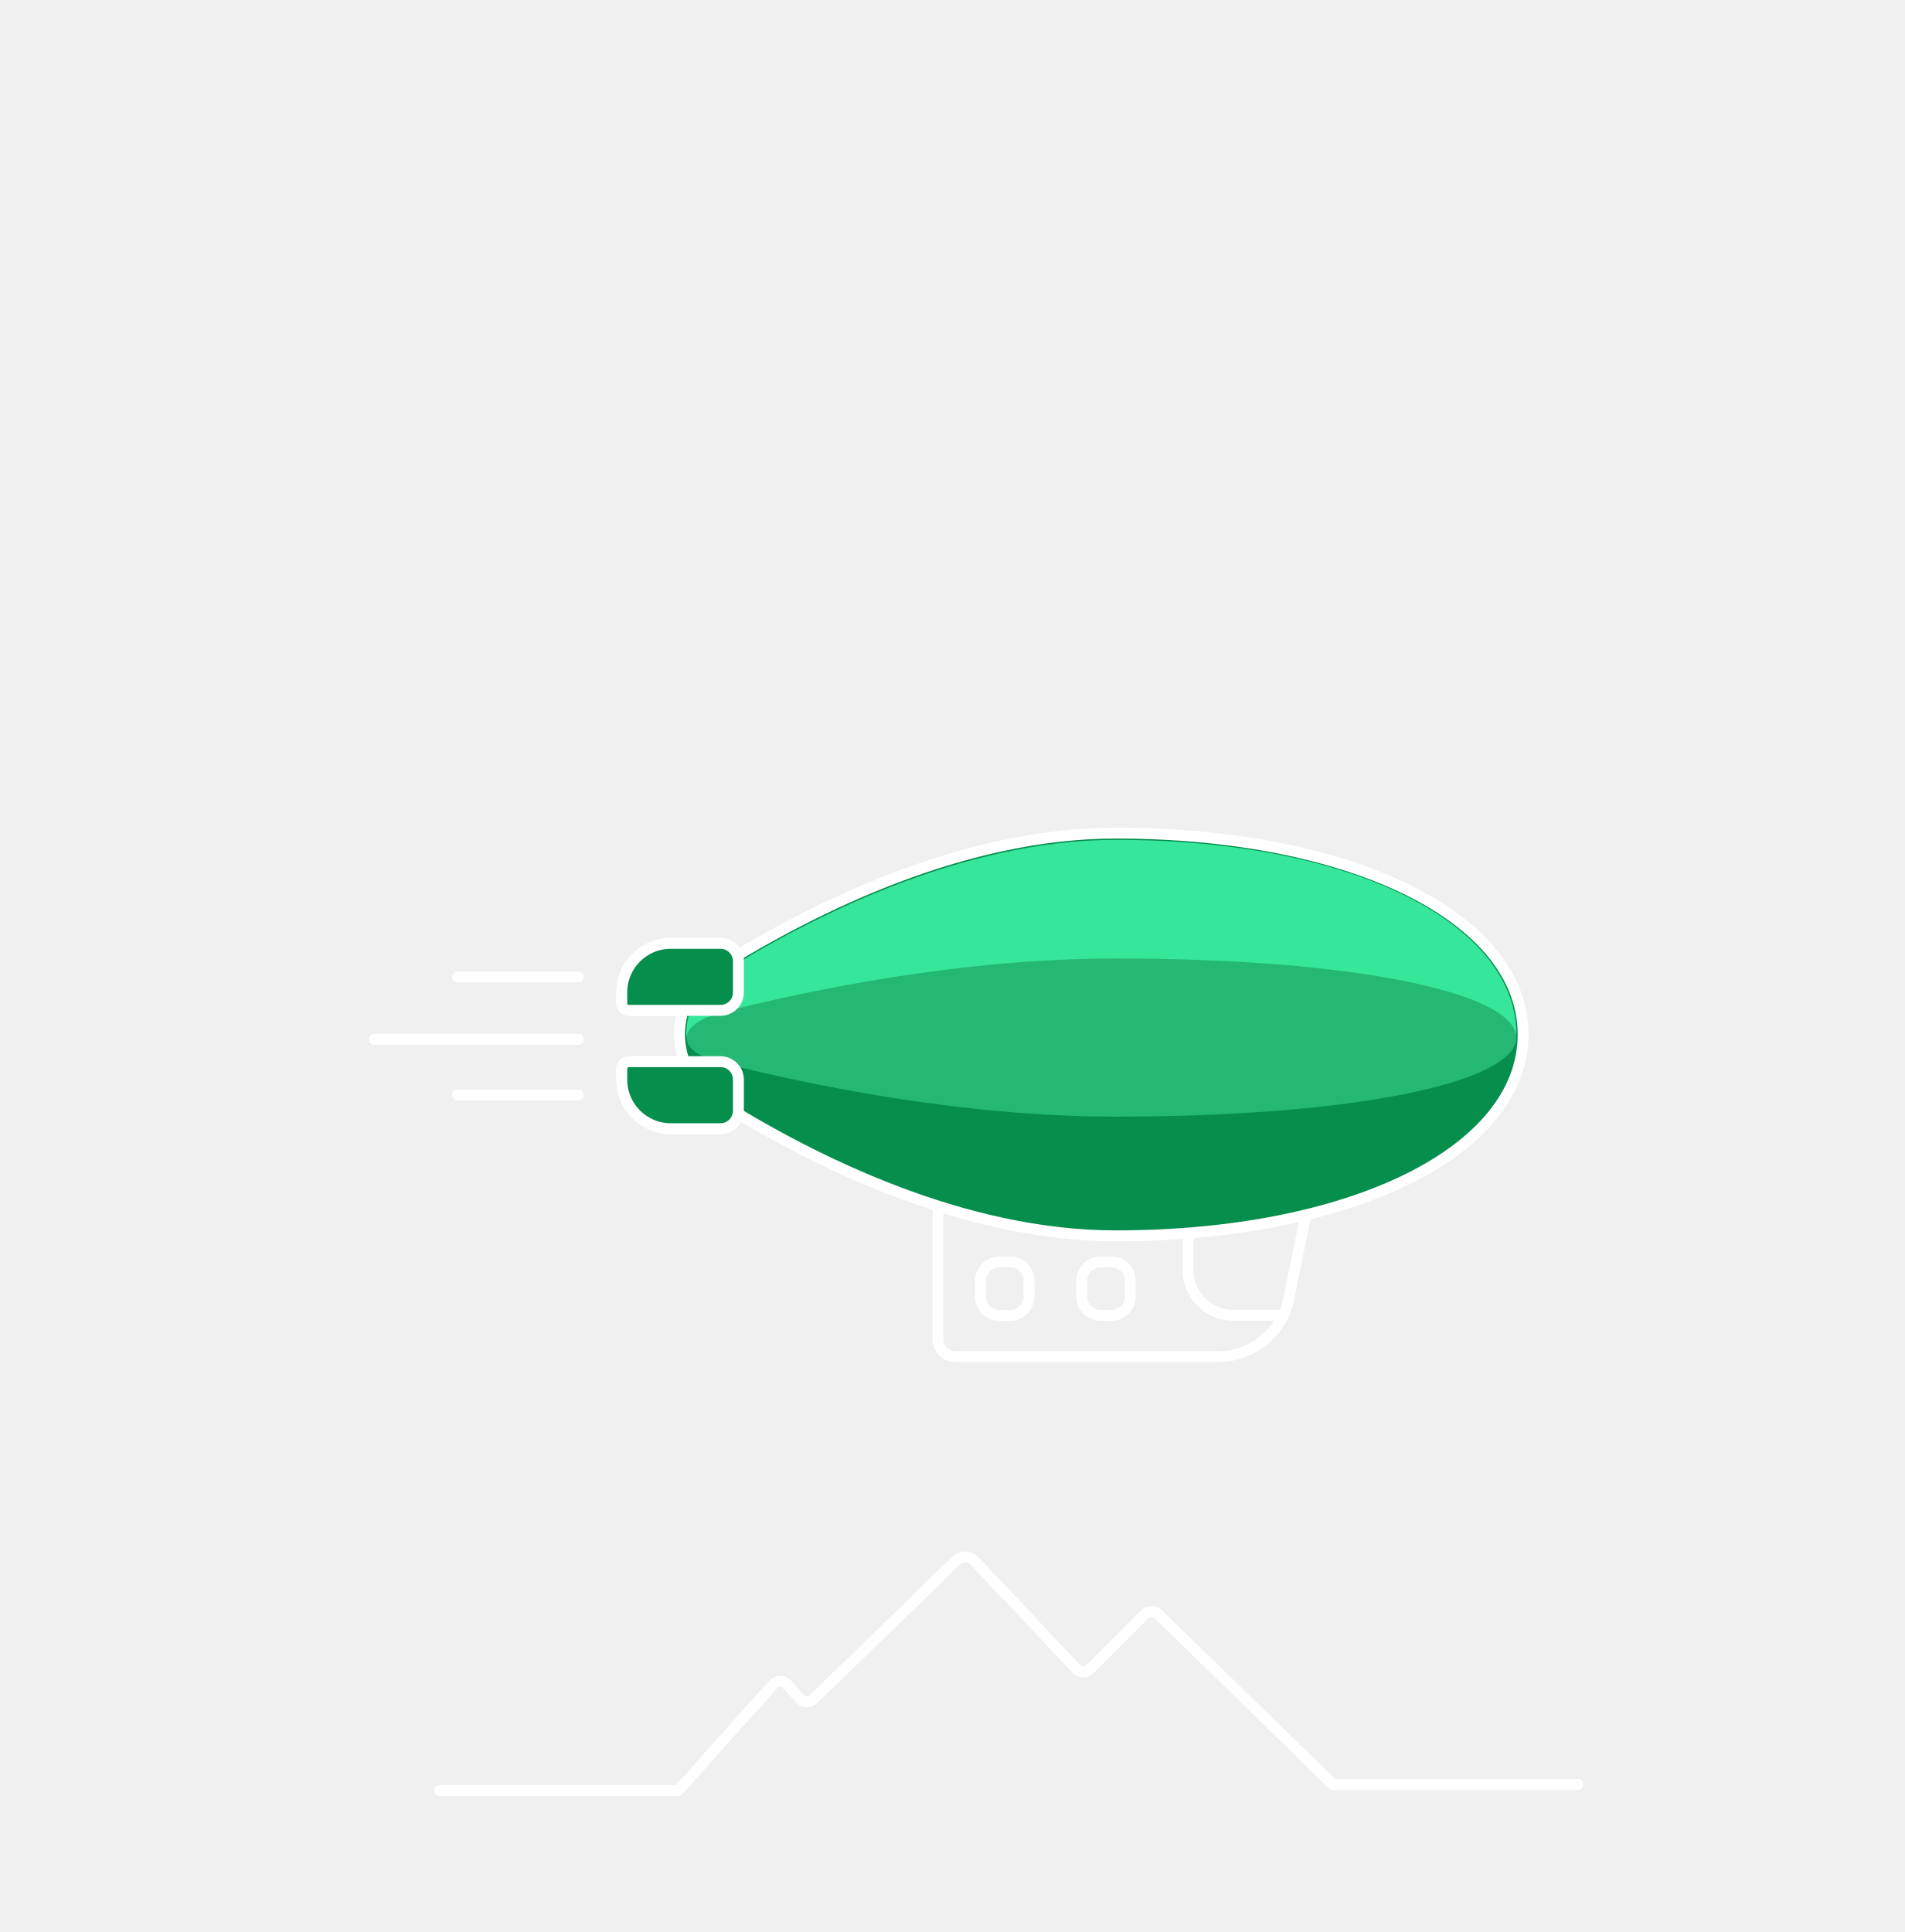
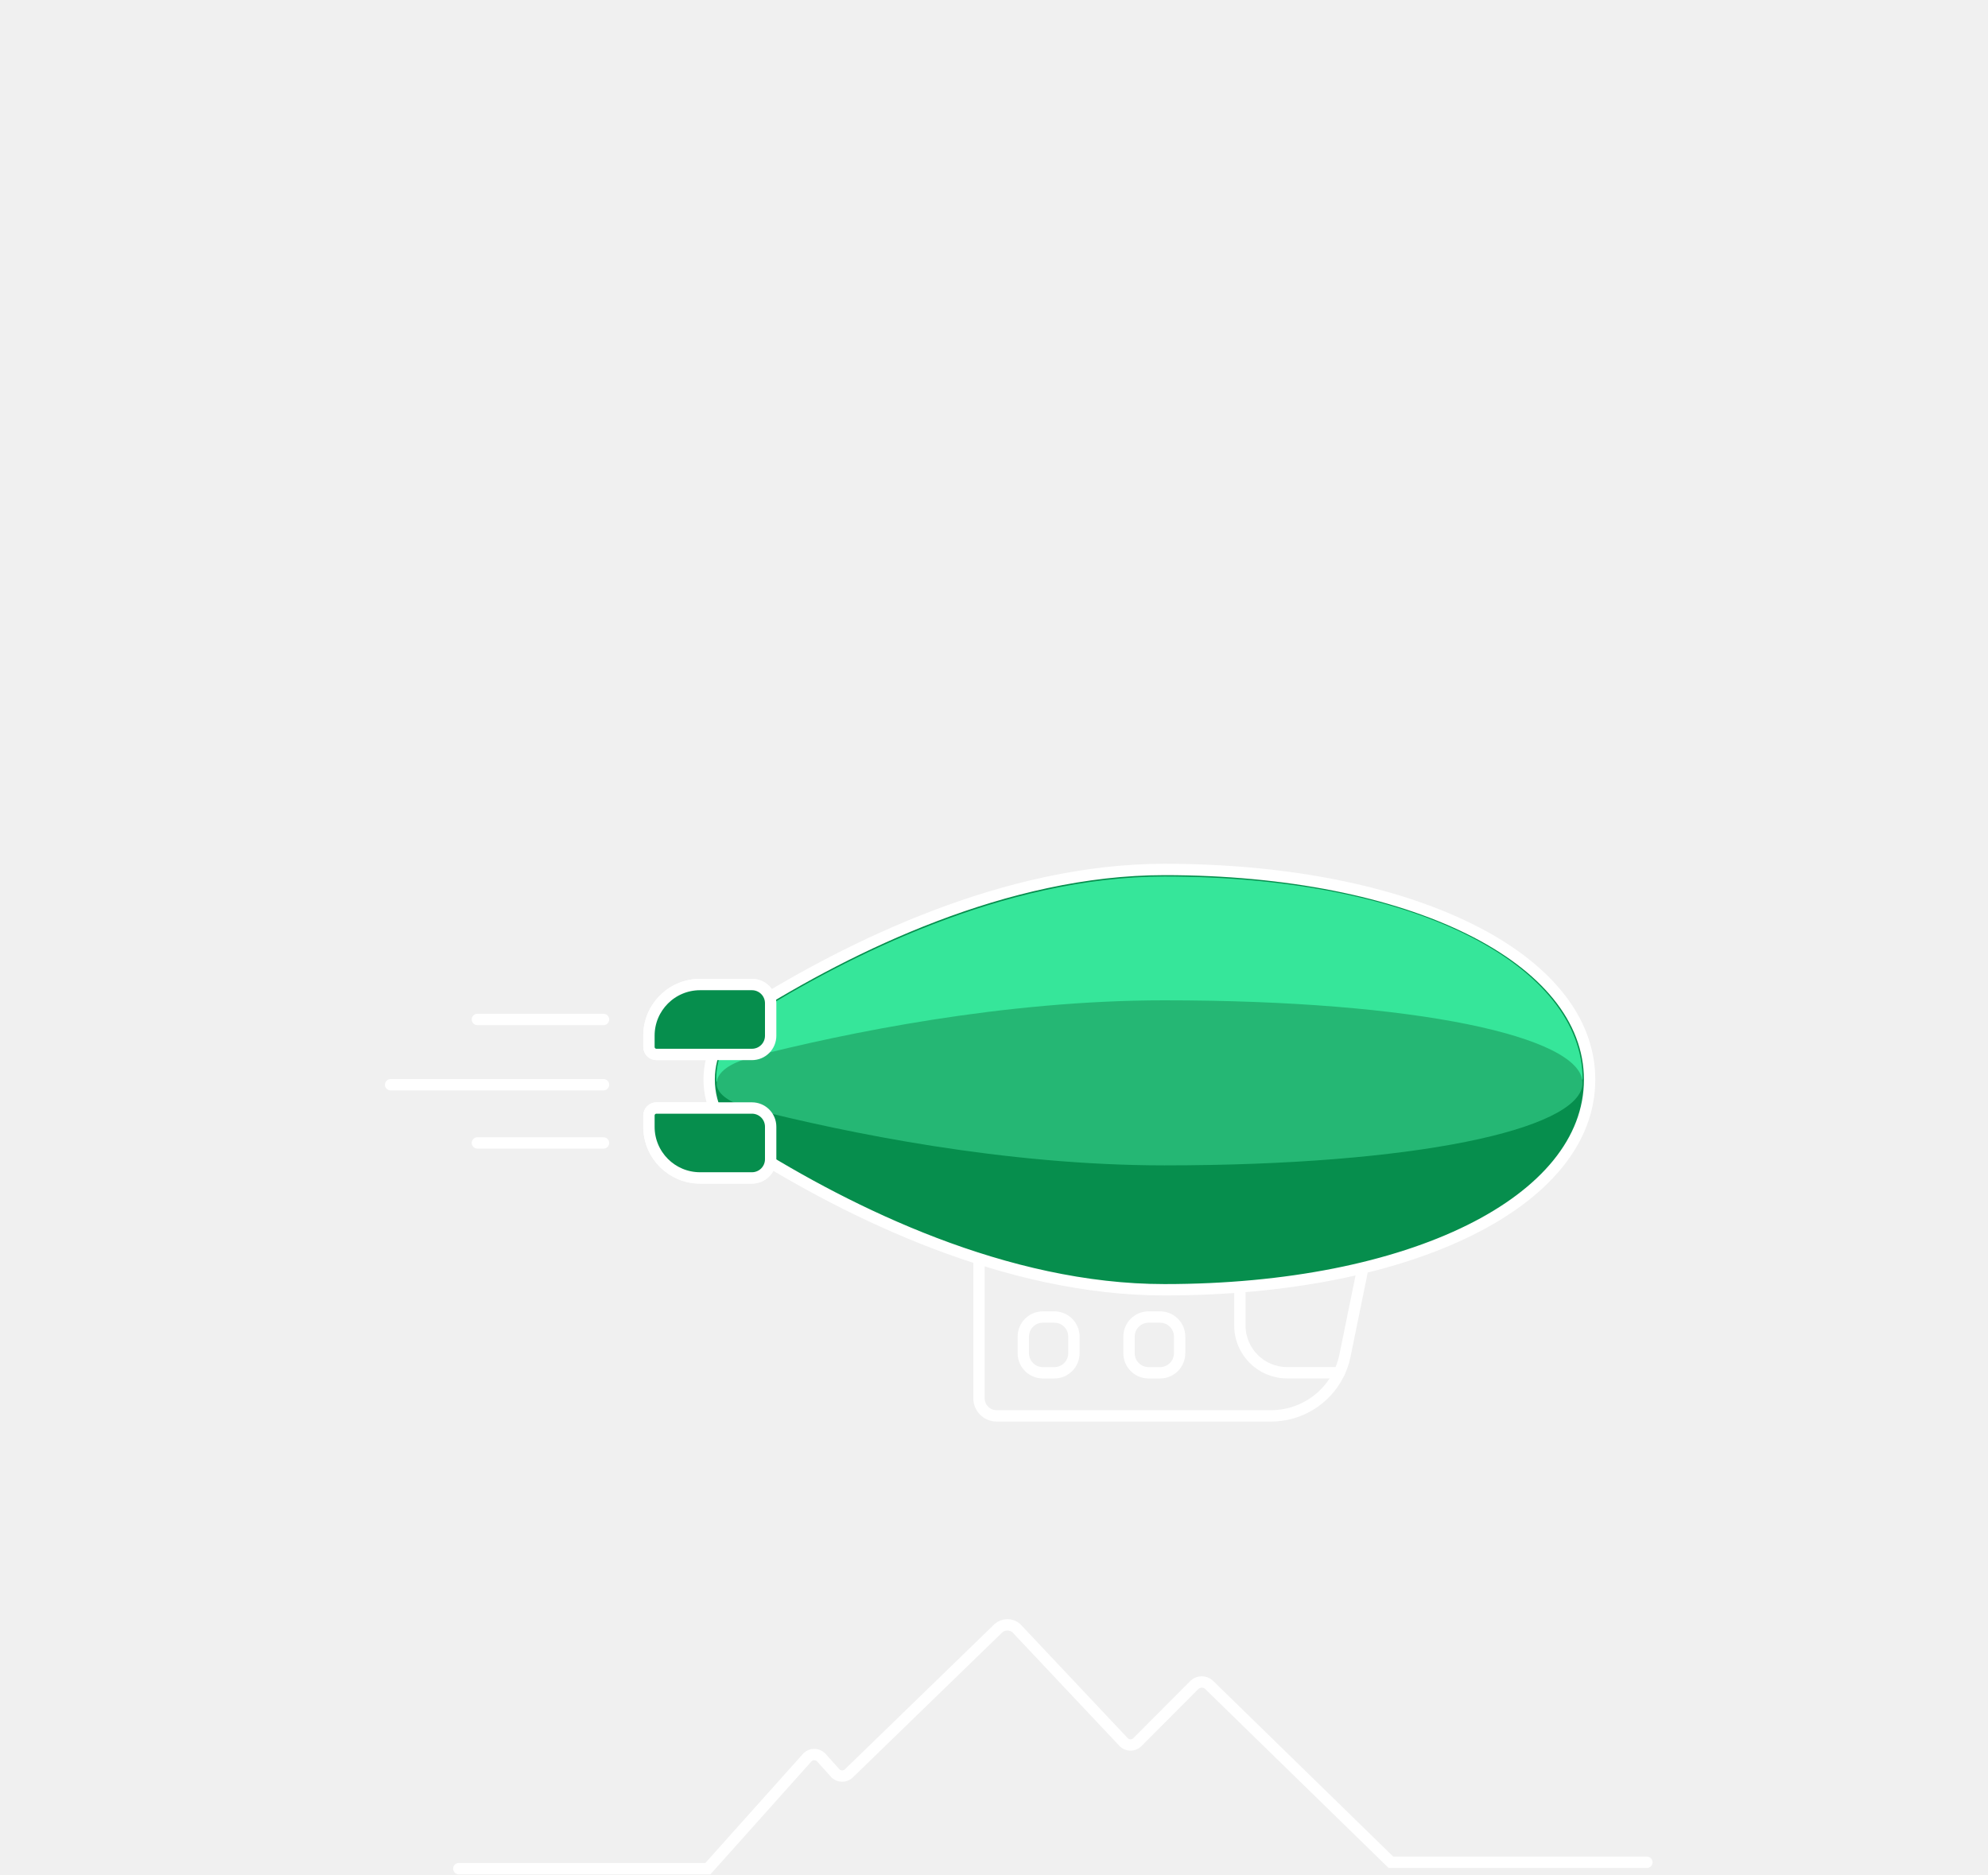
- <svg xmlns="http://www.w3.org/2000/svg" viewBox="0 0 350 355" preserveAspectRatio="xMidYMin">
+ <svg xmlns="http://www.w3.org/2000/svg" viewBox="0 0 350 330" preserveAspectRatio="xMidYMin">
  <g>
    <animate attributeType="CSS" attributeName="opacity" values="1; 0" keyTimes="0; 1" dur="0.3s" fill="freeze" begin="start.begin + 2.5s" />
    <g>
      <animateTransform attributeName="transform" type="scale" values="1 1; 1 0.98; 1 1" dur="1s" repeatCount="3" fill="freeze" begin="0s" id="start" />
      <path d="M175.44,249.28h48.36a13.27,13.27,0,0,0,13-10.65l3.74-18.32H172.36v25.89A3.09,3.09,0,0,0,175.44,249.28Z" fill="none" stroke="#fff" stroke-linecap="round" stroke-linejoin="round" stroke-width="2" />
      <path d="M235.79,241.69h-9.22a8.31,8.31,0,0,1-8.28-8.31V220.31" fill="none" stroke="#fff" stroke-linecap="round" stroke-miterlimit="10" stroke-width="2" />
      <path d="M185.64,231.88h-2.05a3.45,3.45,0,0,0-3.43,3.45v2.92a3.45,3.45,0,0,0,3.43,3.45h2.05a3.45,3.45,0,0,0,3.43-3.45v-2.92A3.45,3.45,0,0,0,185.64,231.88Z" fill="none" stroke="#fff" stroke-linecap="round" stroke-linejoin="round" stroke-width="2" />
    </g>
    <g>
      <animateTransform attributeName="transform" type="translate" values="0 0; 0 -3; 0 0; 0 3; 0 0" dur="2s" repeatCount="2" begin="start.begin" />
      <path d="M123.23,173.34h9.16a3.29,3.29,0,0,1,3.29,3.3v5.71a3.29,3.29,0,0,1-3.29,3.3H115.57a1.32,1.32,0,0,1-1.32-1.32v-2a9,9,0,0,1,9-9" fill="#068e4d" />
      <path d="M123.23,173.34h9.16a3.29,3.29,0,0,1,3.29,3.3v5.71a3.29,3.29,0,0,1-3.29,3.3H115.57a1.32,1.32,0,0,1-1.32-1.32v-2A9,9,0,0,1,123.23,173.34Z" fill="none" stroke="#fff" stroke-linecap="round" stroke-linejoin="round" stroke-width="2" />
      <path d="M123.23,207.39h9.16a3.29,3.29,0,0,0,3.29-3.3v-5.71a3.29,3.29,0,0,0-3.29-3.3H115.57a1.32,1.32,0,0,0-1.32,1.32v2a9,9,0,0,0,9,9" fill="#068e4d" />
      <path d="M123.23,207.39h9.16a3.29,3.29,0,0,0,3.29-3.3v-5.71a3.29,3.29,0,0,0-3.29-3.3H115.57a1.32,1.32,0,0,0-1.32,1.32v2A9,9,0,0,0,123.23,207.39Z" fill="none" stroke="#fff" stroke-linecap="round" stroke-linejoin="round" stroke-width="2" />
    </g>
    <path d="M205,227.08c43.38,0,74.86-15.55,74.86-37s-31.48-37-74.86-37c-27.94,0-55.36,13.53-73.46,24.87a14.3,14.3,0,0,0,0,24.21c18.09,11.33,45.52,24.87,73.46,24.87" fill="#068e4d" />
    <path d="M205,227.08c43.38,0,74.86-15.55,74.86-37s-31.48-37-74.86-37c-27.94,0-55.36,13.53-73.46,24.87a14.3,14.3,0,0,0,0,24.21C149.63,213.54,177.06,227.08,205,227.08Z" fill="none" stroke="#fff" stroke-width="2" />
    <path d="M127.612 183.901C126.546 185.908 126.028 188.159 126.11 190.43C126.11 190.3 278.63 190.19 278.63 190.07C278.63 170.32 249.8 154.32 204.99 154.32C176.76 154.32 148.92 168.5 132.18 179C130.253 180.204 128.678 181.894 127.612 183.901Z" fill="#36E69A" />
    <path d="M132.18,195.12c16.74,4.27,44.58,10,72.81,10,44.14,0,72.75-6.32,73.6-14.18-0.86,19.34-29.45,34.86-73.6,34.86-28.23,0-56.07-14.19-72.81-24.68a12.88,12.88,0,0,1-6-10.18c0.26,1.61,2.26,3.18,6,4.14" fill="#068e4d" />
    <path d="M132.18 186.12C148.92 181.85 176.76 176.12 204.99 176.12C249.52 176.12 278.25 182.55 278.6 190.5C278.6 190.67 278.6 190.84 278.6 191.01C277.75 198.87 249.15 205.18 205 205.18C176.77 205.18 148.93 199.42 132.19 195.18C128.4 194.18 126.4 192.65 126.19 191.05V190.54C126.32 188.85 128.34 187.18 132.29 186.17" fill="#25b774">
      <animate begin="start.begin" repeatCount="2" attributeName="d" dur="2s" values="         M132.18 186.12C148.92 181.85 176.76 176.12 204.99 176.12C249.52 176.12 278.25 182.55 278.6 190.5C278.6 190.67 278.6 190.84 278.6 191.01C277.75 198.87 249.15 205.18 205 205.18C176.77 205.18 148.93 199.42 132.19 195.18C128.4 194.18 126.4 192.65 126.19 191.05V190.54C126.32 188.85 128.34 187.18 132.29 186.17;         M132.18 186.12C148.92 181.85 176.77 181.5 205 181.5C249.53 181.5 278.25 182.55 278.6 190.5C278.6 190.67 278.6 190.84 278.6 191.01C277.75 198.87 249.15 207.5 205 207.5C176.77 207.5 148.93 199.42 132.19 195.18C128.4 194.18 126.4 192.65 126.19 191.05V190.54C126.32 188.85 128.34 187.18 132.29 186.17;         M132.18 186.12C148.92 181.85 176.76 176.12 204.99 176.12C249.52 176.12 278.25 182.55 278.6 190.5C278.6 190.67 278.6 190.84 278.6 191.01C277.75 198.87 249.15 205.18 205 205.18C176.77 205.18 148.93 199.42 132.19 195.18C128.4 194.18 126.4 192.65 126.19 191.05V190.54C126.32 188.85 128.34 187.18 132.29 186.17;         M132.18 186.12C148.92 181.85 176.77 172 205 172C249.53 172 278.25 182.55 278.6 190.5C278.6 190.67 278.6 190.84 278.6 191.01C277.75 198.87 249.15 200.5 205 200.5C176.77 200.5 148.93 199.42 132.19 195.18C128.4 194.18 126.4 192.65 126.19 191.05V190.54C126.32 188.85 128.34 187.18 132.29 186.17;         M132.18 186.12C148.92 181.85 176.76 176.12 204.99 176.12C249.52 176.12 278.25 182.55 278.6 190.5C278.6 190.67 278.6 190.84 278.6 191.01C277.75 198.87 249.15 205.18 205 205.18C176.77 205.18 148.93 199.42 132.19 195.18C128.4 194.18 126.4 192.65 126.19 191.05V190.54C126.32 188.85 128.34 187.18 132.29 186.17         " />
    </path>
    <g>
      <animateTransform attributeName="transform" type="translate" values="0 0; 0 3; 0 0; 0 -3; 0 0" dur="2s" begin="start.begin" repeatCount="2" />
      <path d="M123.23,173.34h9.16a3.29,3.29,0,0,1,3.29,3.3v5.71a3.29,3.29,0,0,1-3.29,3.3H115.57a1.32,1.32,0,0,1-1.32-1.32v-2a9,9,0,0,1,9-9" fill="#068e4d" />
      <path d="M123.23,173.34h9.16a3.29,3.29,0,0,1,3.29,3.3v5.71a3.29,3.29,0,0,1-3.29,3.3H115.57a1.32,1.32,0,0,1-1.32-1.32v-2A9,9,0,0,1,123.23,173.34Z" fill="none" stroke="#fff" stroke-linecap="round" stroke-linejoin="round" stroke-width="2" />
      <path d="M123.23,207.39h9.16a3.29,3.29,0,0,0,3.29-3.3v-5.71a3.29,3.29,0,0,0-3.29-3.3H115.57a1.32,1.32,0,0,0-1.32,1.32v2a9,9,0,0,0,9,9" fill="#068e4d" />
      <path d="M123.23,207.39h9.16a3.29,3.29,0,0,0,3.29-3.3v-5.71a3.29,3.29,0,0,0-3.29-3.3H115.57a1.32,1.32,0,0,0-1.32,1.32v2A9,9,0,0,0,123.23,207.39Z" fill="none" stroke="#fff" stroke-linecap="round" stroke-linejoin="round" stroke-width="2" />
    </g>
    <line x1="106.25" y1="179.49" x2="84.05" y2="179.49" fill="none" stroke="#fff" stroke-linecap="round" stroke-miterlimit="10" stroke-width="2">
      <animate repeatCount="indefinite" attributeName="x2" dur="0.4s" begin="start.begin" values="84.05; 88; 84.05" />
    </line>
    <line x1="106.25" y1="201.23" x2="84.05" y2="201.23" fill="none" stroke="#fff" stroke-linecap="round" stroke-miterlimit="10" stroke-width="2">
      <animate repeatCount="indefinite" attributeName="x2" dur="0.4s" begin="start.begin" values="84.05; 90; 84.05" />
    </line>
    <line x1="106.25" y1="190.98" x2="68.77" y2="190.98" fill="none" stroke="#fff" stroke-linecap="round" stroke-miterlimit="10" stroke-width="2">
      <animate repeatCount="indefinite" attributeName="x2" dur="0.5s" begin="start.begin" values="68.77; 75; 68.77" />
    </line>
  </g>
  <g>
    <animateTransform attributeName="transform" type="scale" values="1 1; 1 0.98; 1 1;" dur="1s" repeatCount="2" begin="start.begin" fill="freeze" />
    <animate attributeType="CSS" attributeName="opacity" values="0;" begin="start.begin +2.25s" fill="freeze" />
    <path d="M204.25 231.88H202.2C201.288 231.885 200.416 232.251 199.773 232.898C199.131 233.544 198.77 234.418 198.77 235.33V238.25C198.77 239.162 199.131 240.036 199.773 240.682C200.416 241.329 201.288 241.695 202.2 241.7H204.25C205.162 241.695 206.034 241.329 206.677 240.682C207.319 240.036 207.68 239.162 207.68 238.25V235.33C207.681 234.878 207.594 234.431 207.422 234.013C207.25 233.595 206.998 233.215 206.68 232.895C206.361 232.574 205.983 232.32 205.566 232.146C205.149 231.972 204.702 231.881 204.25 231.88V231.88Z" fill="none" stroke="white" stroke-width="2" stroke-linecap="round" stroke-linejoin="round">
      <animate attributeName="d" begin="start.begin + 2s" dur="0.5s" values="           M204.25 231.88H202.2C201.288 231.885 200.416 232.251 199.773 232.898C199.131 233.544 198.77 234.418 198.77 235.33V238.25C198.77 239.162 199.131 240.036 199.773 240.682C200.416 241.329 201.288 241.695 202.2 241.7H204.25C205.162 241.695 206.034 241.329 206.677 240.682C207.319 240.036 207.68 239.162 207.68 238.25V235.33C207.681 234.878 207.594 234.431 207.422 234.013C207.25 233.595 206.998 233.215 206.68 232.895C206.361 232.574 205.983 232.32 205.566 232.146C205.149 231.972 204.702 231.881 204.25 231.88V231.88Z;           M272.367 152H260.633C255.415 152.04 250.422 154.796 246.743 159.668C243.065 164.539 241 171.129 241 177.998V200.002C241 206.871 243.065 213.461 246.743 218.332C250.422 223.204 255.415 225.96 260.633 226H272.367C277.584 225.96 282.578 223.204 286.257 218.332C289.935 213.461 292 206.871 292 200.002V177.998C292.007 174.594 291.506 171.221 290.523 168.072C289.541 164.923 288.096 162.06 286.273 159.646C284.45 157.232 282.284 155.314 279.898 154.002C277.512 152.69 274.953 152.01 272.367 152V152Z;           " fill="freeze" />
    </path>
  </g>
  <g opacity="0">
    <animateTransform attributeName="transform" type="translate" values="0 0; -250 0;" dur="1.5s" begin="start.begin" fill="freeze" />
    <animate attributeType="CSS" attributeName="opacity" values="1; 1; 0;" keyTimes="0; 0.8; 1" dur="1.5s" begin="start.begin" fill="freeze" />
    <path d="M265.77 97.54H301.06C301.06 94.251 302.366 91.097 304.692 88.772C307.017 86.446 310.171 85.14 313.46 85.14C316.749 85.14 319.903 86.446 322.228 88.772C324.554 91.097 325.86 94.251 325.86 97.54H343.79" fill="none" stroke="white" stroke-width="2" stroke-miterlimit="10" stroke-linecap="round" />
    <g>
      <animateTransform attributeName="transform" type="translate" values="0 0; 20 0;" dur="1.5s" begin="start.begin" fill="freeze" />
      <path d="M271.95 107.8H334.86" stroke="white" stroke-width="2" stroke-miterlimit="10" stroke-linecap="round" />
    </g>
  </g>
  <g opacity="0">
    <animateTransform attributeName="transform" type="translate" values="0 0; -230 0;" dur="1.5s" begin="start.begin + 1s" fill="freeze" />
    <animate attributeType="CSS" attributeName="opacity" values="0; 0; 1; 1; 0;" keyTimes="0; 0.4; 0.6; 0.9; 1" dur="2.5s" begin="start.begin" fill="freeze" />
    <path d="M313.75 82.91H286.39C286.39 79.621 285.084 76.467 282.758 74.142C280.433 71.816 277.279 70.51 273.99 70.51C270.701 70.51 267.547 71.816 265.222 74.142C262.896 76.467 261.59 79.621 261.59 82.91H243.65" fill="none" stroke="white" stroke-width="2" stroke-miterlimit="10" stroke-linecap="round" />
    <path d="M322.01 82.91H344.21" stroke="white" stroke-width="2" stroke-miterlimit="10" stroke-linecap="round" />
    <g>
      <animateTransform attributeName="transform" type="translate" values="0 0; 20 0;" dur="1.5s" begin="start.begin + 1s" fill="freeze" />
      <path d="M293.96 93.19H333.74" stroke="white" stroke-width="2" stroke-miterlimit="10" stroke-linecap="round" />
    </g>
  </g>
  <g>
    <animate attributeType="CSS" attributeName="opacity" values="1; 0;" dur="0.1s" begin="start.begin + 2.5s" fill="freeze" />
    <path d="M289.94 327.88H244.88L212.8 296.58C212.459 296.292 212.027 296.134 211.58 296.134C211.133 296.134 210.701 296.292 210.36 296.58L200.16 306.81C199.847 307.08 199.448 307.229 199.035 307.229C198.622 307.229 198.223 307.08 197.91 306.81L178.91 286.64C178.477 286.273 177.928 286.072 177.36 286.072C176.792 286.072 176.243 286.273 175.81 286.64L149.39 312.28C149.078 312.552 148.679 312.702 148.265 312.702C147.851 312.702 147.452 312.552 147.14 312.28L144.51 309.36C144.195 309.071 143.783 308.911 143.355 308.911C142.927 308.911 142.515 309.071 142.2 309.36L124.63 329H80.78" fill="none" stroke="#fff" stroke-linecap="round" stroke-miterlimit="10" stroke-width="2">
      <animate attributeName="d" dur="0.5s" begin="start.begin + 2s" values="           M289.94 327.88H244.88L212.8 296.58C212.459 296.292 212.027 296.134 211.58 296.134C211.133 296.134 210.701 296.292 210.36 296.58L200.16 306.81C199.847 307.08 199.448 307.229 199.035 307.229C198.622 307.229 198.223 307.08 197.91 306.81L178.91 286.64C178.477 286.273 177.928 286.072 177.36 286.072C176.792 286.072 176.243 286.273 175.81 286.64L149.39 312.28C149.078 312.552 148.679 312.702 148.265 312.702C147.851 312.702 147.452 312.552 147.14 312.28L144.51 309.36C144.195 309.071 143.783 308.911 143.355 308.911C142.927 308.911 142.515 309.071 142.2 309.36L124.63 329H80.78;           M289.94 327.88H244.88L216.5 327C216.159 326.712 211.447 327 211 327C210.553 327 206.841 326.712 206.5 327L201.5 328.5C201.187 328.77 197.913 329 197.5 329C197.087 329 195.313 329.27 195 329L184.5 327.5C184.067 327.133 174.568 326 174 326C173.432 326 169.933 326.133 169.5 326.5L156 328C155.688 328.272 149.414 328.5 149 328.5C148.586 328.5 146.312 328.772 146 328.5L144.5 328C144.185 327.711 142.428 327.5 142 327.5C141.572 327.5 139.315 327.711 139 328L124.63 329H80.78;           " fill="freeze" />
    </path>
  </g>
  <g opacity="0">
    <animate attributeType="CSS" attributeName="opacity" values="0; 1;" dur="0.1s" begin="start.begin + 2.5s" fill="freeze" />
    <path d="M289.94,328H200.15c-0.86,0-1.56,0-2.25,0h-19c-1.5,0-2.23,0-3.1,0h-32.3c-1.09,0-1.66,0-2.31,0H80.78" fill="none" stroke="#fff" stroke-linecap="round" stroke-miterlimit="10" stroke-width="2" />
  </g>
  <g opacity="0">
    <animate attributeType="CSS" attributeName="opacity" values="0; 0; 1" keyTimes="0; 0.8; 1" dur="2.5s" begin="start.begin" fill="freeze" />
    <path d="M275 225.43H257.87C253.22 225.409 248.766 223.548 245.484 220.254C242.201 216.96 240.355 212.501 240.35 207.85V170C240.355 165.349 242.201 160.89 245.484 157.596C248.766 154.302 253.22 152.441 257.87 152.42H275C279.649 152.444 284.099 154.306 287.38 157.6C290.661 160.893 292.505 165.351 292.51 170V207.83C292.507 212.481 290.665 216.943 287.384 220.24C284.103 223.538 279.651 225.404 275 225.43V225.43Z" fill="none" stroke="white" stroke-width="2">
      <animate attributeName="d" begin="start.begin + 2s" dur="0.5s" values="           M204.95 242.43H202.503C201.839 242.427 201.202 242.161 200.733 241.691C200.264 241.22 200.001 240.583 200 239.919V234.511C200.001 233.847 200.264 233.21 200.733 232.739C201.202 232.269 201.839 232.003 202.503 232H204.95C205.614 232.003 206.25 232.269 206.719 232.74C207.187 233.21 207.451 233.847 207.451 234.511V239.916C207.451 240.58 207.188 241.218 206.719 241.689C206.25 242.16 205.614 242.426 204.95 242.43V242.43Z;           M275 225.43H257.87C253.22 225.409 248.766 223.548 245.484 220.254C242.201 216.96 240.355 212.501 240.35 207.85V170C240.355 165.349 242.201 160.89 245.484 157.596C248.766 154.302 253.22 152.441 257.87 152.42H275C279.649 152.444 284.099 154.306 287.38 157.6C290.661 160.893 292.505 165.351 292.51 170V207.83C292.507 212.481 290.665 216.943 287.384 220.24C284.103 223.538 279.651 225.404 275 225.43V225.43Z;           " fill="freeze" />
    </path>
  </g>
  <g opacity="0">
    <animateTransform attributeName="transform" type="translate" values="-40 0; -40 0; 0 0;" keyTimes="0; 0.9; 1" dur="3s" begin="start.begin" fill="freeze" />
    <animate attributeType="CSS" attributeName="opacity" values="0; 0; 1;" keyTimes="0; 0.9; 1" dur="3s" begin="start.begin" fill="freeze" />
    <path d="M91.14 327.79C90.563 327.739 90.03 327.463 89.655 327.021C89.281 326.579 89.096 326.007 89.14 325.43L102.8 132.26C103.9 116.77 98 110.34 94.05 107.79C93.826 107.639 93.653 107.425 93.553 107.174C93.452 106.924 93.429 106.649 93.486 106.386C93.543 106.122 93.678 105.881 93.873 105.695C94.068 105.509 94.314 105.385 94.58 105.34C103 104 122.18 104 120 134.19L106.43 326.67C106.379 327.245 106.104 327.777 105.664 328.151C105.225 328.525 104.656 328.712 104.08 328.67L91.14 327.79Z" fill="white" />
    <path d="M124.5 328.17C124.211 328.166 123.926 328.105 123.66 327.991C123.395 327.877 123.155 327.712 122.953 327.504C122.752 327.297 122.593 327.053 122.486 326.784C122.379 326.516 122.326 326.229 122.33 325.94L124.57 132.31C124.76 116.78 118.5 110.7 114.41 108.4C114.18 108.261 113.997 108.057 113.884 107.814C113.771 107.571 113.733 107.299 113.774 107.034C113.816 106.769 113.936 106.522 114.119 106.326C114.302 106.129 114.539 105.991 114.8 105.93C123.16 104.03 142.29 102.93 141.95 133.21L139.7 326.14C139.697 326.429 139.638 326.714 139.525 326.98C139.412 327.246 139.248 327.487 139.042 327.69C138.835 327.892 138.591 328.052 138.323 328.16C138.056 328.268 137.769 328.323 137.48 328.32L124.5 328.17Z" fill="white" />
  </g>
  <g opacity="0">
    <animateTransform attributeName="transform" type="translate" values="-120 0; -120 0; 0 0;" keyTimes="0; 0.9; 1" dur="2.8s" begin="start.begin" fill="freeze" />
    <animate attributeType="CSS" attributeName="opacity" values="0; 0; 1;" keyTimes="0; 0.9; 1" dur="2.8s" begin="start.begin" fill="freeze" />
    <path d="M257.5 259.82H196.76V245.63H251.85C254.479 245.635 256.999 246.684 258.855 248.546C260.711 250.408 261.753 252.931 261.75 255.56C261.747 256.686 261.299 257.766 260.502 258.562C259.706 259.359 258.626 259.807 257.5 259.81" fill="#A67EE5" />
    <path d="M257.5 259.82H196.76V245.63H251.85C254.479 245.635 256.999 246.684 258.855 248.546C260.711 250.408 261.753 252.931 261.75 255.56C261.75 256.688 261.303 257.77 260.506 258.569C259.709 259.367 258.628 259.817 257.5 259.82Z" fill="none" stroke="white" stroke-width="2" stroke-miterlimit="10" />
    <path d="M185.47 328.31H171.5L165.19 286.72H179.16L185.47 328.31Z" fill="#A67EE5" />
    <path d="M185.47 328.31H171.5L165.19 286.72H179.16L185.47 328.31Z" fill="none" stroke="white" stroke-width="2" stroke-miterlimit="10" />
    <path d="M235.03 328.31H221.06L214.76 286.72H228.72L235.03 328.31Z" fill="#A67EE5" />
    <path d="M235.03 328.31H221.06L214.76 286.72H228.72L235.03 328.31Z" fill="none" stroke="white" stroke-width="2" stroke-miterlimit="10" />
    <path d="M281.33 272.45H225.44C224.099 272.45 222.803 271.968 221.788 271.093C220.773 270.217 220.107 269.006 219.91 267.68L209.05 195.44C211.935 193.051 213.989 189.808 214.915 186.178C215.841 182.548 215.592 178.717 214.204 175.238C212.816 171.758 210.36 168.808 207.19 166.812C204.019 164.816 200.298 163.877 196.56 164.13H141.48L141.16 267L156.93 290.35L204.12 298.74C205.472 299.235 206.9 299.489 208.34 299.49H281.34C284.928 299.49 288.37 298.065 290.907 295.527C293.445 292.99 294.87 289.548 294.87 285.96C294.87 282.372 293.445 278.93 290.907 276.393C288.37 273.855 284.928 272.43 281.34 272.43" fill="#A67EE5" />
    <path d="M281.33 272.45H225.44C224.099 272.45 222.803 271.968 221.788 271.093C220.773 270.217 220.107 269.006 219.91 267.68L209.05 195.44C211.935 193.051 213.989 189.808 214.915 186.178C215.841 182.548 215.592 178.717 214.204 175.238C212.816 171.758 210.36 168.808 207.19 166.812C204.019 164.816 200.298 163.877 196.56 164.13H141.48L141.16 267L156.93 290.35L204.12 298.74C205.472 299.235 206.9 299.489 208.34 299.49H281.34C284.836 299.354 288.143 297.87 290.568 295.348C292.992 292.826 294.346 289.464 294.345 285.965C294.344 282.467 292.987 279.105 290.561 276.585C288.134 274.065 284.826 272.583 281.33 272.45V272.45Z" fill="none" stroke="white" stroke-width="2" stroke-miterlimit="10" />
    <path d="M162.42 267.69L151.56 195.45C153.859 193.547 155.641 191.095 156.738 188.319C157.836 185.544 158.215 182.536 157.839 179.576C157.463 176.615 156.346 173.797 154.589 171.384C152.833 168.971 150.496 167.041 147.794 165.773C145.092 164.505 142.114 163.94 139.136 164.132C136.157 164.323 133.276 165.263 130.758 166.866C128.241 168.469 126.169 170.682 124.736 173.3C123.303 175.918 122.554 178.856 122.56 181.84C122.562 183.619 122.829 185.389 123.35 187.09L138.65 289C139.086 291.928 140.558 294.602 142.799 296.536C145.039 298.47 147.9 299.536 150.86 299.54H223.86C227.383 299.444 230.73 297.977 233.189 295.451C235.647 292.925 237.022 289.54 237.022 286.015C237.022 282.49 235.647 279.105 233.189 276.579C230.73 274.053 227.383 272.586 223.86 272.49H167.95C166.61 272.484 165.316 271.998 164.302 271.122C163.288 270.245 162.62 269.035 162.42 267.71" fill="#A67EE5" />
    <path d="M162.42 267.69L151.56 195.45C153.859 193.547 155.641 191.095 156.738 188.319C157.836 185.544 158.215 182.536 157.839 179.576C157.463 176.615 156.346 173.797 154.589 171.384C152.833 168.971 150.496 167.041 147.794 165.773C145.092 164.505 142.114 163.94 139.136 164.132C136.157 164.323 133.276 165.263 130.758 166.866C128.241 168.469 126.169 170.682 124.736 173.3C123.303 175.918 122.554 178.856 122.56 181.84C122.562 183.619 122.829 185.389 123.35 187.09L138.65 289C139.086 291.928 140.558 294.602 142.799 296.536C145.039 298.47 147.9 299.536 150.86 299.54H223.86C227.383 299.444 230.73 297.977 233.189 295.451C235.647 292.925 237.022 289.54 237.022 286.015C237.022 282.49 235.647 279.105 233.189 276.579C230.73 274.053 227.383 272.586 223.86 272.49H167.95C166.607 272.483 165.31 271.995 164.296 271.114C163.281 270.234 162.616 269.019 162.42 267.69Z" fill="none" stroke="white" stroke-width="2" stroke-miterlimit="10" />
    <path d="M206.26 259.82H134.26L132.13 245.63H200.6C203.229 245.635 205.749 246.684 207.605 248.546C209.461 250.408 210.503 252.931 210.5 255.56C210.497 256.686 210.049 257.766 209.252 258.562C208.456 259.359 207.376 259.807 206.25 259.81" fill="#A67EE5" />
    <path d="M206.26 259.82H134.26L132.13 245.63H200.6C203.229 245.635 205.749 246.684 207.605 248.546C209.461 250.408 210.503 252.931 210.5 255.56C210.5 256.686 210.054 257.767 209.259 258.565C208.465 259.364 207.386 259.815 206.26 259.82Z" fill="none" stroke="white" stroke-width="2" stroke-miterlimit="10" />
    <path d="M151.57 195.44H209.05" stroke="white" stroke-width="2" stroke-miterlimit="10" stroke-linecap="round" />
  </g>
  <g>
    <defs>
      <clipPath id="cut-window">
        <rect x="0" y="0" width="53" height="20" />
      </clipPath>
    </defs>
    <g clip-path="url(#cut-window)" transform="translate(240, 165)">
      <g opacity="0">
        <animate attributeType="CSS" attributeName="opacity" values="0; 0; 1;" keyTimes="0; 0.95; 1" dur="4s" begin="start.begin" fill="freeze" />
        <animateTransform attributeName="transform" repeatCount="indefinite" type="translate" values="60 0; -100 0;" dur="2s" begin="start.begin +3.5s" fill="freeze" />
        <path d="M38.595 17.621H67.761" stroke="white" stroke-width="2" stroke-miterlimit="10" stroke-linecap="round" />
        <path d="M53.105 10.091H33.045C33.045 7.68 32.087 5.368 30.383 3.663C28.678 1.958 26.365 1 23.954 1C21.543 1 19.23 1.958 17.525 3.663C15.82 5.368 14.863 7.68 14.863 10.091H1.71" fill="none" stroke="white" stroke-width="2" stroke-miterlimit="10" stroke-linecap="round" />
        <path d="M59.161 10.091H75.43" stroke="white" stroke-width="2" stroke-miterlimit="10" stroke-linecap="round" />
      </g>
    </g>
  </g>
  <g>
    <defs>
      <clipPath id="cut-window">
        <rect x="0" y="0" width="53" height="20" />
      </clipPath>
    </defs>
    <g clip-path="url(#cut-window)" transform="translate(240, 190)">
      <g opacity="0">
        <animate attributeType="CSS" attributeName="opacity" values="0; 0; 1;" keyTimes="0; 0.95; 1" dur="3s" begin="start.begin" fill="freeze" />
        <animateTransform attributeName="transform" repeatCount="indefinite" type="translate" values="60 0; -100 0;" dur="2s" begin="start.begin + 2.5s" fill="freeze" />
        <path d="M21.663 18.34H67.787" stroke="white" stroke-width="2" stroke-miterlimit="10" stroke-linecap="round" />
        <path d="M1.735 10.818H27.609C27.609 8.406 28.567 6.094 30.271 4.389C31.976 2.684 34.289 1.726 36.7 1.726C39.111 1.726 41.424 2.684 43.129 4.389C44.834 6.094 45.791 8.406 45.791 10.818H58.937" fill="none" stroke="white" stroke-width="2" stroke-miterlimit="10" stroke-linecap="round" />
      </g>
    </g>
  </g>
  <g transform="translate(50, 170)">
    <g opacity="0">
      <animateTransform attributeName="transform" type="translate" values="-40 0; -40 0; 0 0;" keyTimes="0; 0.9; 1" dur="3s" begin="start.begin" fill="freeze" />
      <animate attributeType="CSS" attributeName="opacity" values="0; 0; 1;" keyTimes="0; 0.9; 1" dur="3s" begin="start.begin" fill="freeze" />
      <animateTransform attributeName="transform" type="rotate" values="0 97 158; 5 97 158; -2.5 97 158; 2.5 97 158; 0 97 158;" dur="1s" begin="start.begin + 3s" fill="freeze" />
      <path d="M25.18 23C31.426 31.316 36.66 40.346 40.77 49.9C33.606 42.464 26.9 34.599 20.69 26.35C14.488 18.072 8.788 9.43 3.62 0.47C11.673 7.1 18.911 14.663 25.18 23" fill="#36E69A" />
      <path d="M26.94 43.39C35.338 49.276 42.994 56.156 49.74 63.88C40.808 59.187 32.178 53.94 23.9 48.17C15.705 42.439 7.882 36.194 0.48 29.47C9.847 32.987 18.736 37.663 26.94 43.39" fill="#36E69A" />
      <path d="M39.66 34.48C42.427 44.47 45.794 54.284 49.74 63.87C49.499 53.55 47.988 43.3 45.24 33.35C42.386 23.098 38.339 13.217 33.18 3.91C34.723 14.22 36.883 24.429 39.65 34.48" fill="#36E69A" />
      <path d="M53.32 42.52C53.377 52.776 54.065 63.019 55.38 73.19C57.898 63.373 59.161 53.275 59.14 43.14C59.075 32.564 57.732 22.034 55.14 11.78C53.854 21.976 53.229 32.244 53.27 42.52" fill="#25B774" />
      <path d="M29.08 58.56C38.414 62.336 47.245 67.253 55.37 73.2C45.792 70.753 36.385 67.68 27.21 64C18.157 60.339 9.349 56.1 0.84 51.31C10.531 52.516 20.026 54.966 29.09 58.6" fill="#25B774" />
      <path d="M34.06 72.83C43.681 75.377 52.941 79.13 61.62 84C51.908 82.803 42.292 80.932 32.84 78.4C23.506 75.893 14.346 72.777 5.42 69.07C15.089 69.093 24.717 70.347 34.07 72.8" fill="#25B774" />
      <path d="M64.71 53.79C63.033 63.797 61.997 73.901 61.61 84.04C65.756 74.942 68.72 65.351 70.43 55.5C72.18 45.201 72.657 34.726 71.85 24.31C68.772 33.955 66.383 43.806 64.7 53.79" fill="#25B774" />
      <path d="M44.86 91C54.367 93.957 63.462 98.103 71.93 103.34C62.275 101.737 52.742 99.468 43.4 96.55C34.181 93.661 25.162 90.17 16.4 86.1C26.056 86.521 35.619 88.168 44.86 91Z" fill="#068E4D" />
      <path d="M76.27 73.29C74.179 83.22 72.73 93.274 71.93 103.39C76.454 94.47 79.815 85.006 81.93 75.23C84.105 65.014 85.015 54.569 84.64 44.13C81.168 53.641 78.375 63.385 76.28 73.29" fill="#068E4D" />
      <path d="M54.9 109.69C64.279 113.044 73.196 117.57 81.44 123.16C71.858 121.144 62.425 118.471 53.21 115.16C44.117 111.886 35.248 108.021 26.66 103.59C36.293 104.409 45.783 106.452 54.9 109.67" fill="#068E4D" />
      <path d="M87 93.26C84.499 103.096 82.635 113.084 81.42 123.16C86.302 114.429 90.049 105.11 92.57 95.43C95.173 85.3 96.516 74.888 96.57 64.43C92.702 73.801 89.504 83.436 87 93.26" fill="#068E4D" />
      <path d="M38.62 46.67C61.835 81.089 80.919 118.121 95.48 157" fill="none" stroke="#36E69A" stroke-width="2" stroke-linecap="round" stroke-linejoin="round" />
    </g>
  </g>
</svg>
